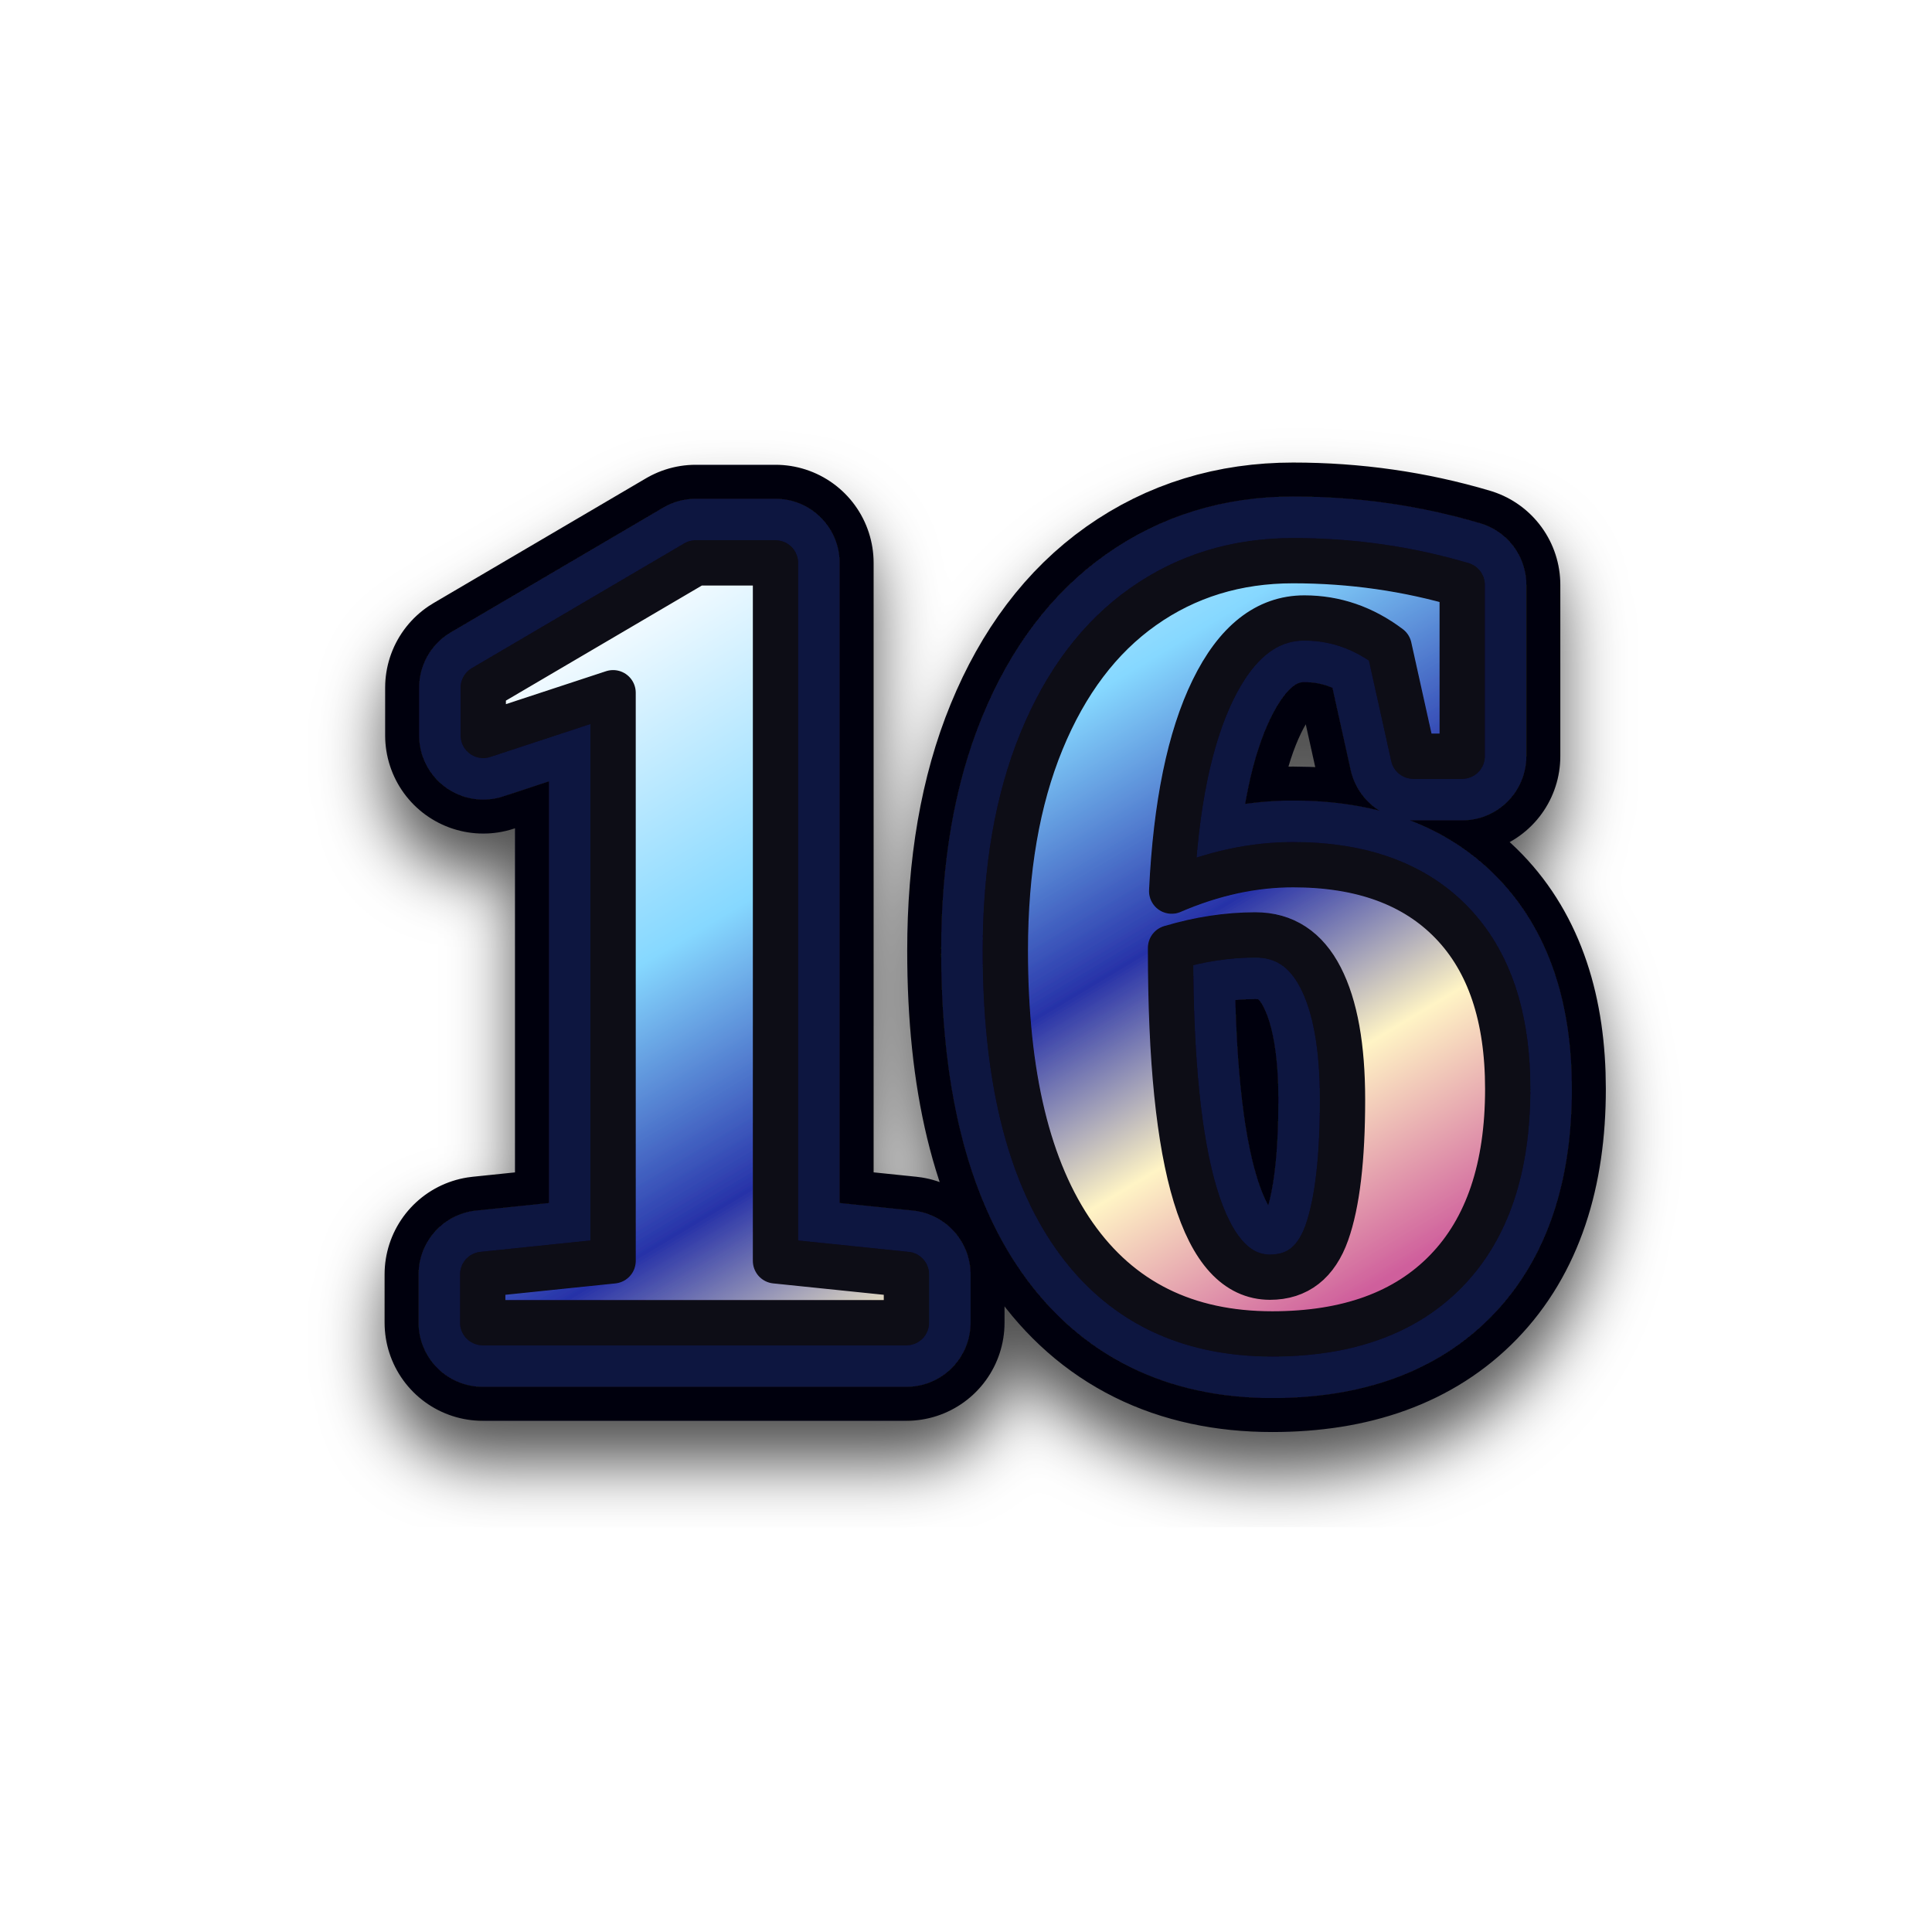
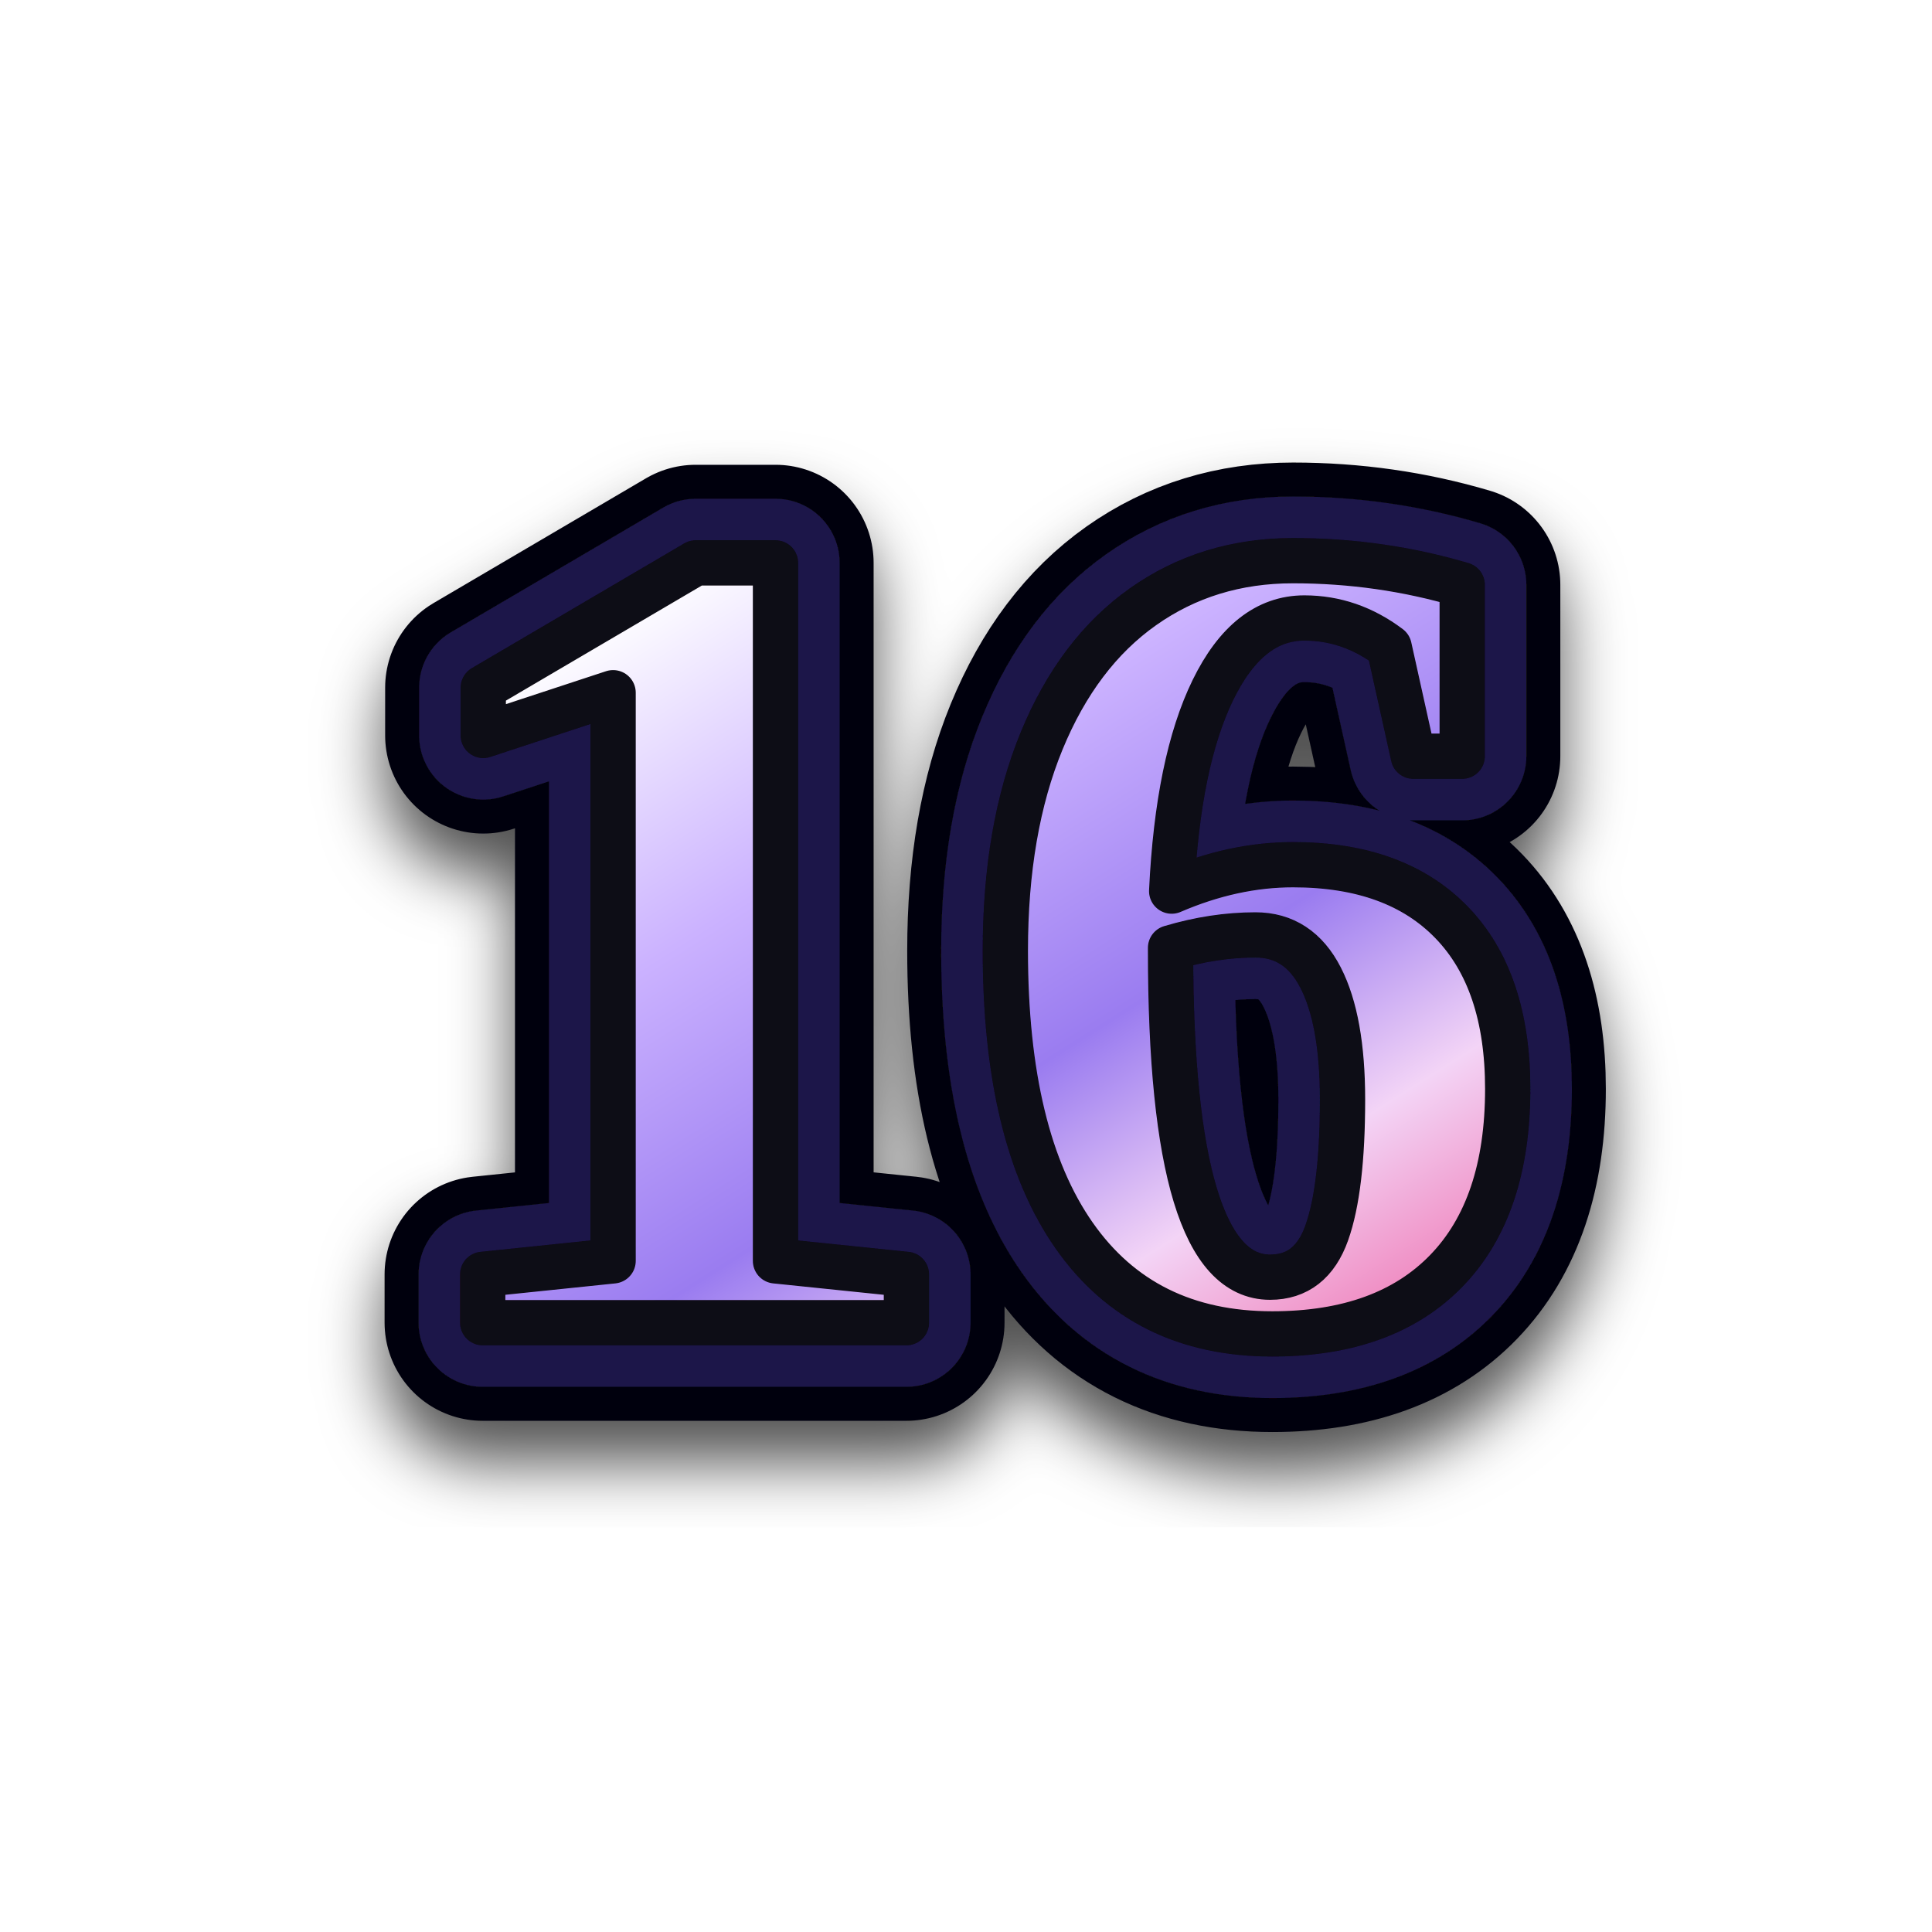
<svg xmlns="http://www.w3.org/2000/svg" viewBox="0 0 1024 1024" role="img" aria-label="LN 16 dan">
  <defs>
-     <linearGradient id="lnfill" x1="16%" x2="86%" y1="6%" y2="94%">
-       <stop offset="0" stop-color="#f4fbff" />
-       <stop offset="0.32" stop-color="#86d8ff" />
-       <stop offset="0.58" stop-color="#2732a8" />
-       <stop offset="0.78" stop-color="#fff4c5" />
-       <stop offset="1" stop-color="#cf5f9c" />
+     <linearGradient id="lnfill" x1="14%" x2="88%" y1="6%" y2="94%">
+       <stop offset="0" stop-color="#ffffff" />
+       <stop offset="0.32" stop-color="#cbb2ff" />
+       <stop offset="0.62" stop-color="#9a7cf0" />
+       <stop offset="0.84" stop-color="#f3d4f6" />
+       <stop offset="1" stop-color="#f08fc4" />
    </linearGradient>
    <filter id="shadow" x="-25%" y="-25%" width="150%" height="150%">
      <feDropShadow dx="0" dy="22" stdDeviation="17" flood-color="#000" flood-opacity="0.68" />
    </filter>
  </defs>
  <g filter="url(#shadow)">
    <text x="512" y="528" text-anchor="middle" dominant-baseline="middle" font-family="Georgia, 'Times New Roman', serif" font-size="610" font-weight="900" fill="none" stroke="#050509" stroke-width="104" stroke-linejoin="round">16</text>
-     <text x="512" y="528" text-anchor="middle" dominant-baseline="middle" font-family="Georgia, 'Times New Roman', serif" font-size="610" font-weight="900" fill="none" stroke="#10143f" stroke-width="68" stroke-linejoin="round">16</text>
+     <text x="512" y="528" text-anchor="middle" dominant-baseline="middle" font-family="Georgia, 'Times New Roman', serif" font-size="610" font-weight="900" fill="none" stroke="#1b1449" stroke-width="68" stroke-linejoin="round">16</text>
    <text x="512" y="528" text-anchor="middle" dominant-baseline="middle" font-family="Georgia, 'Times New Roman', serif" font-size="610" font-weight="900" fill="url(#lnfill)" stroke="#0d0a12" stroke-width="24" stroke-linejoin="round">16</text>
  </g>
</svg>
